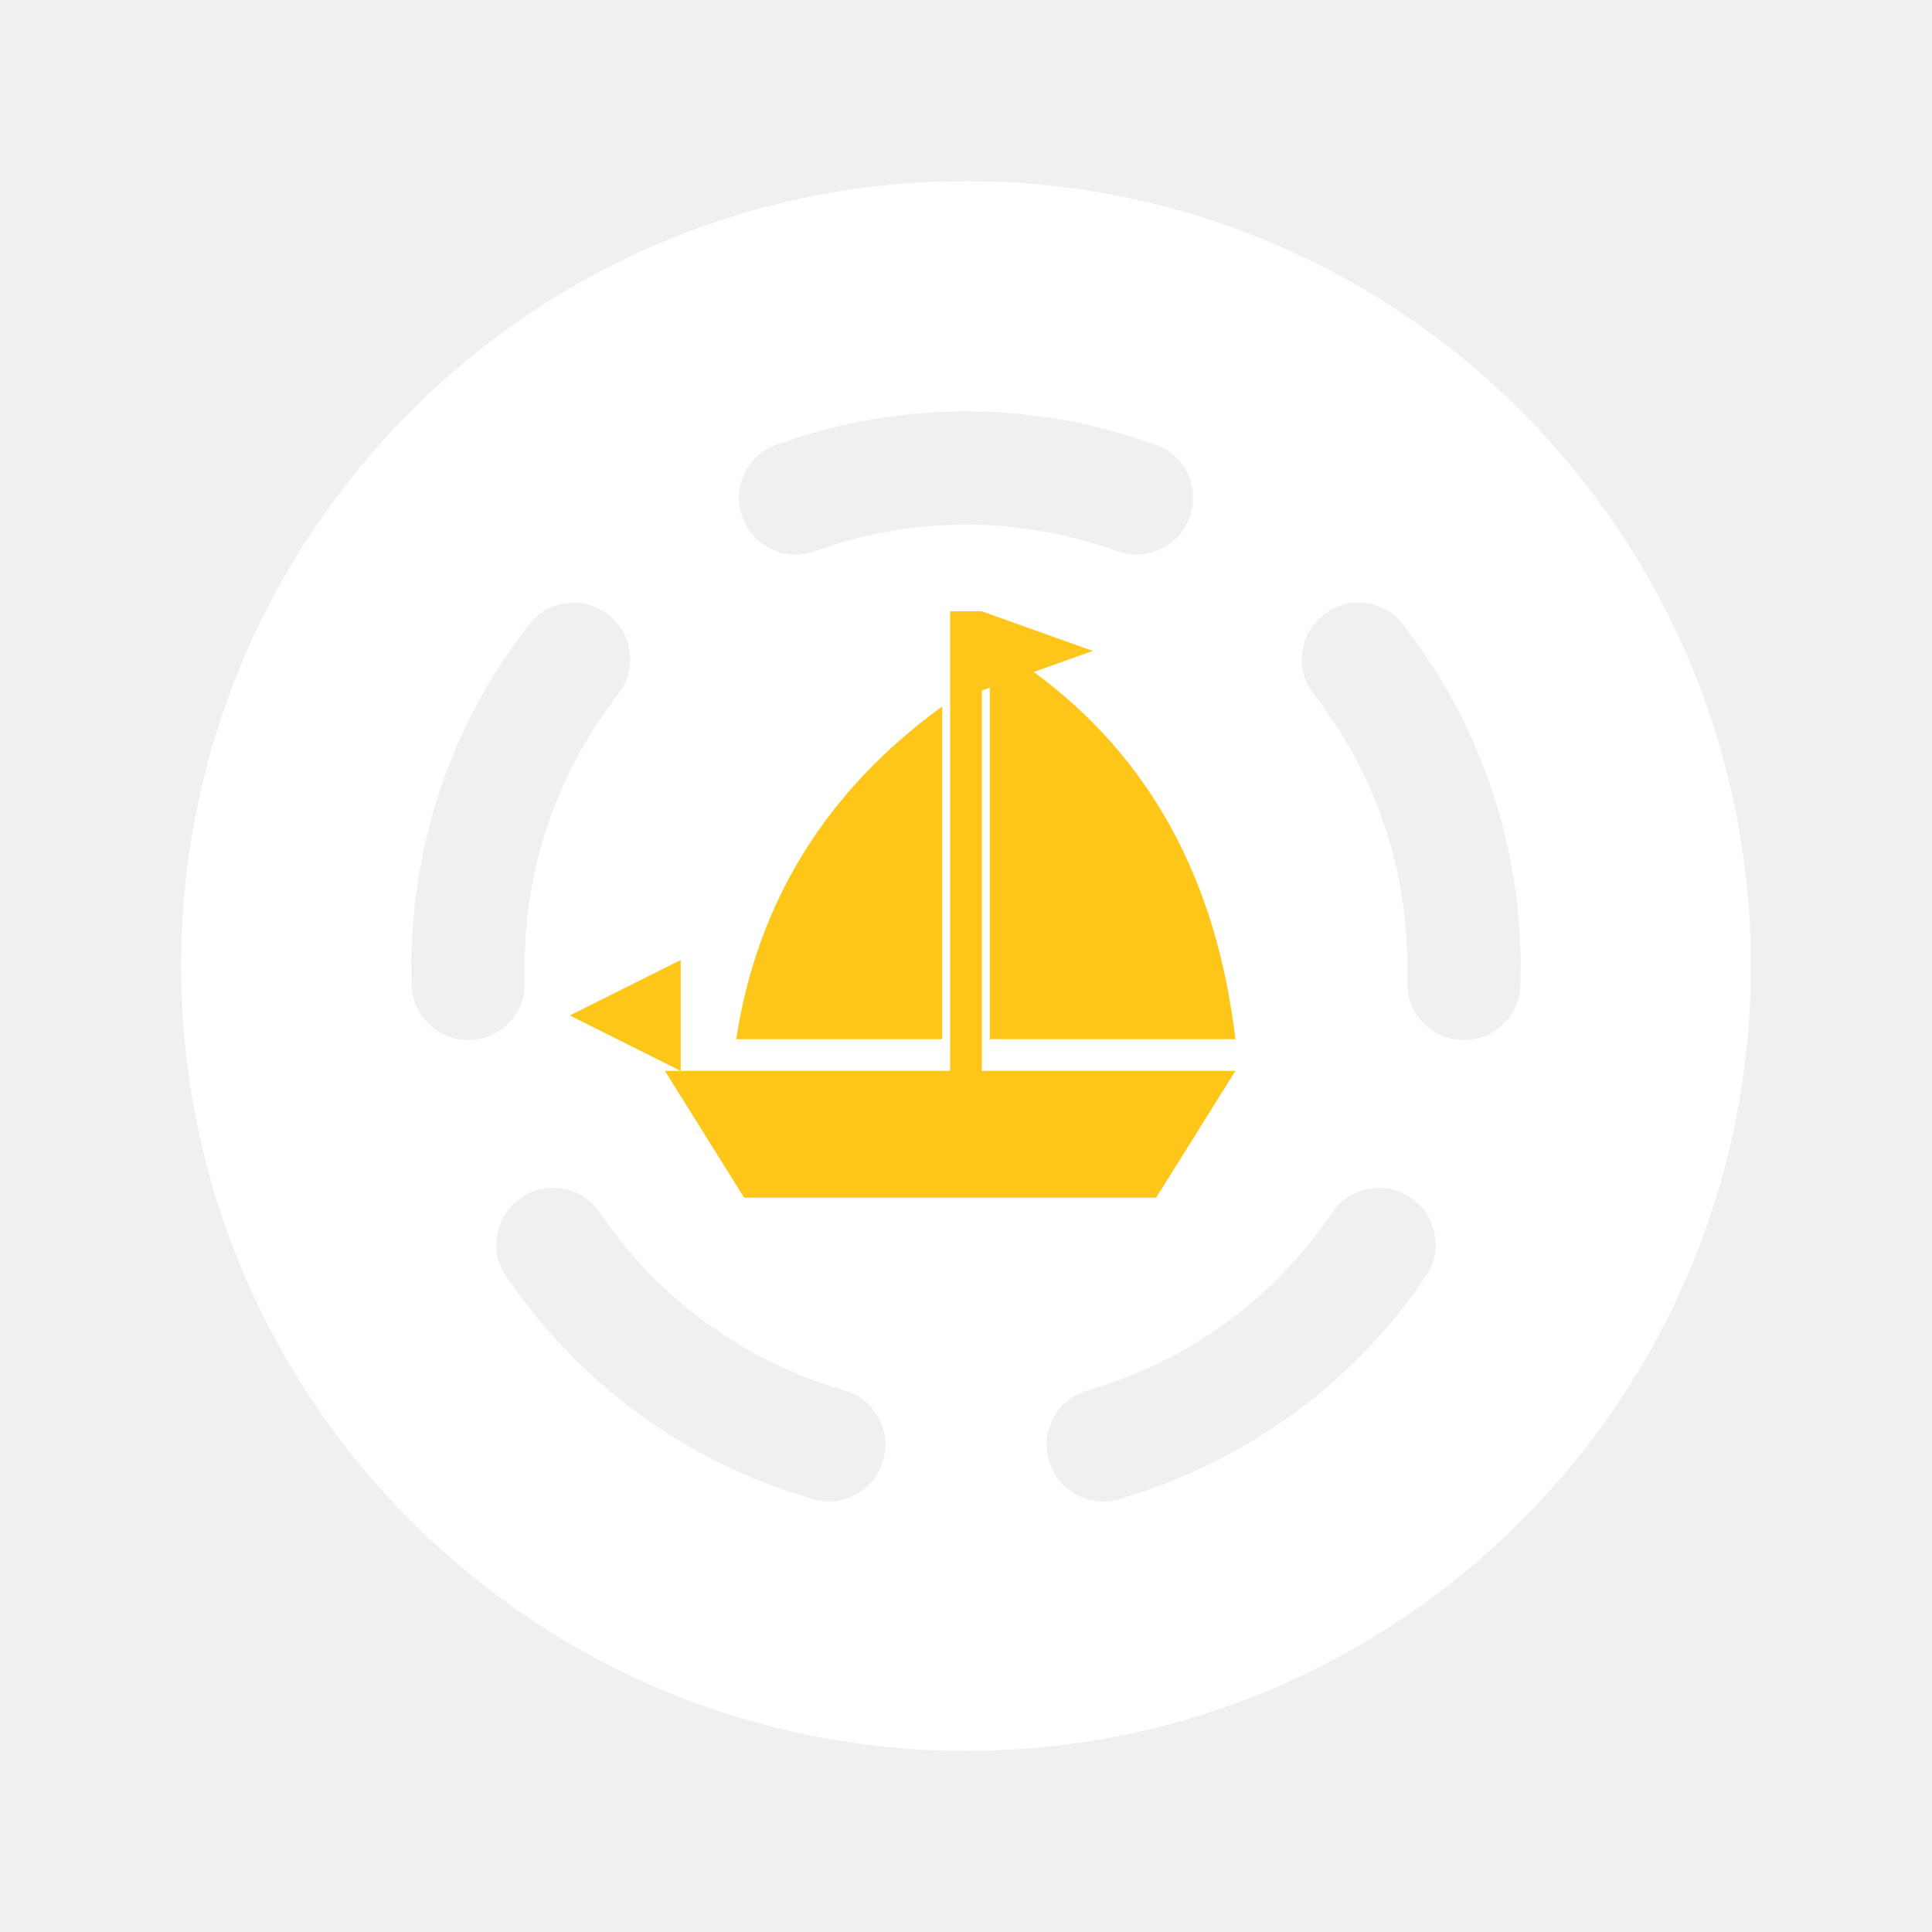
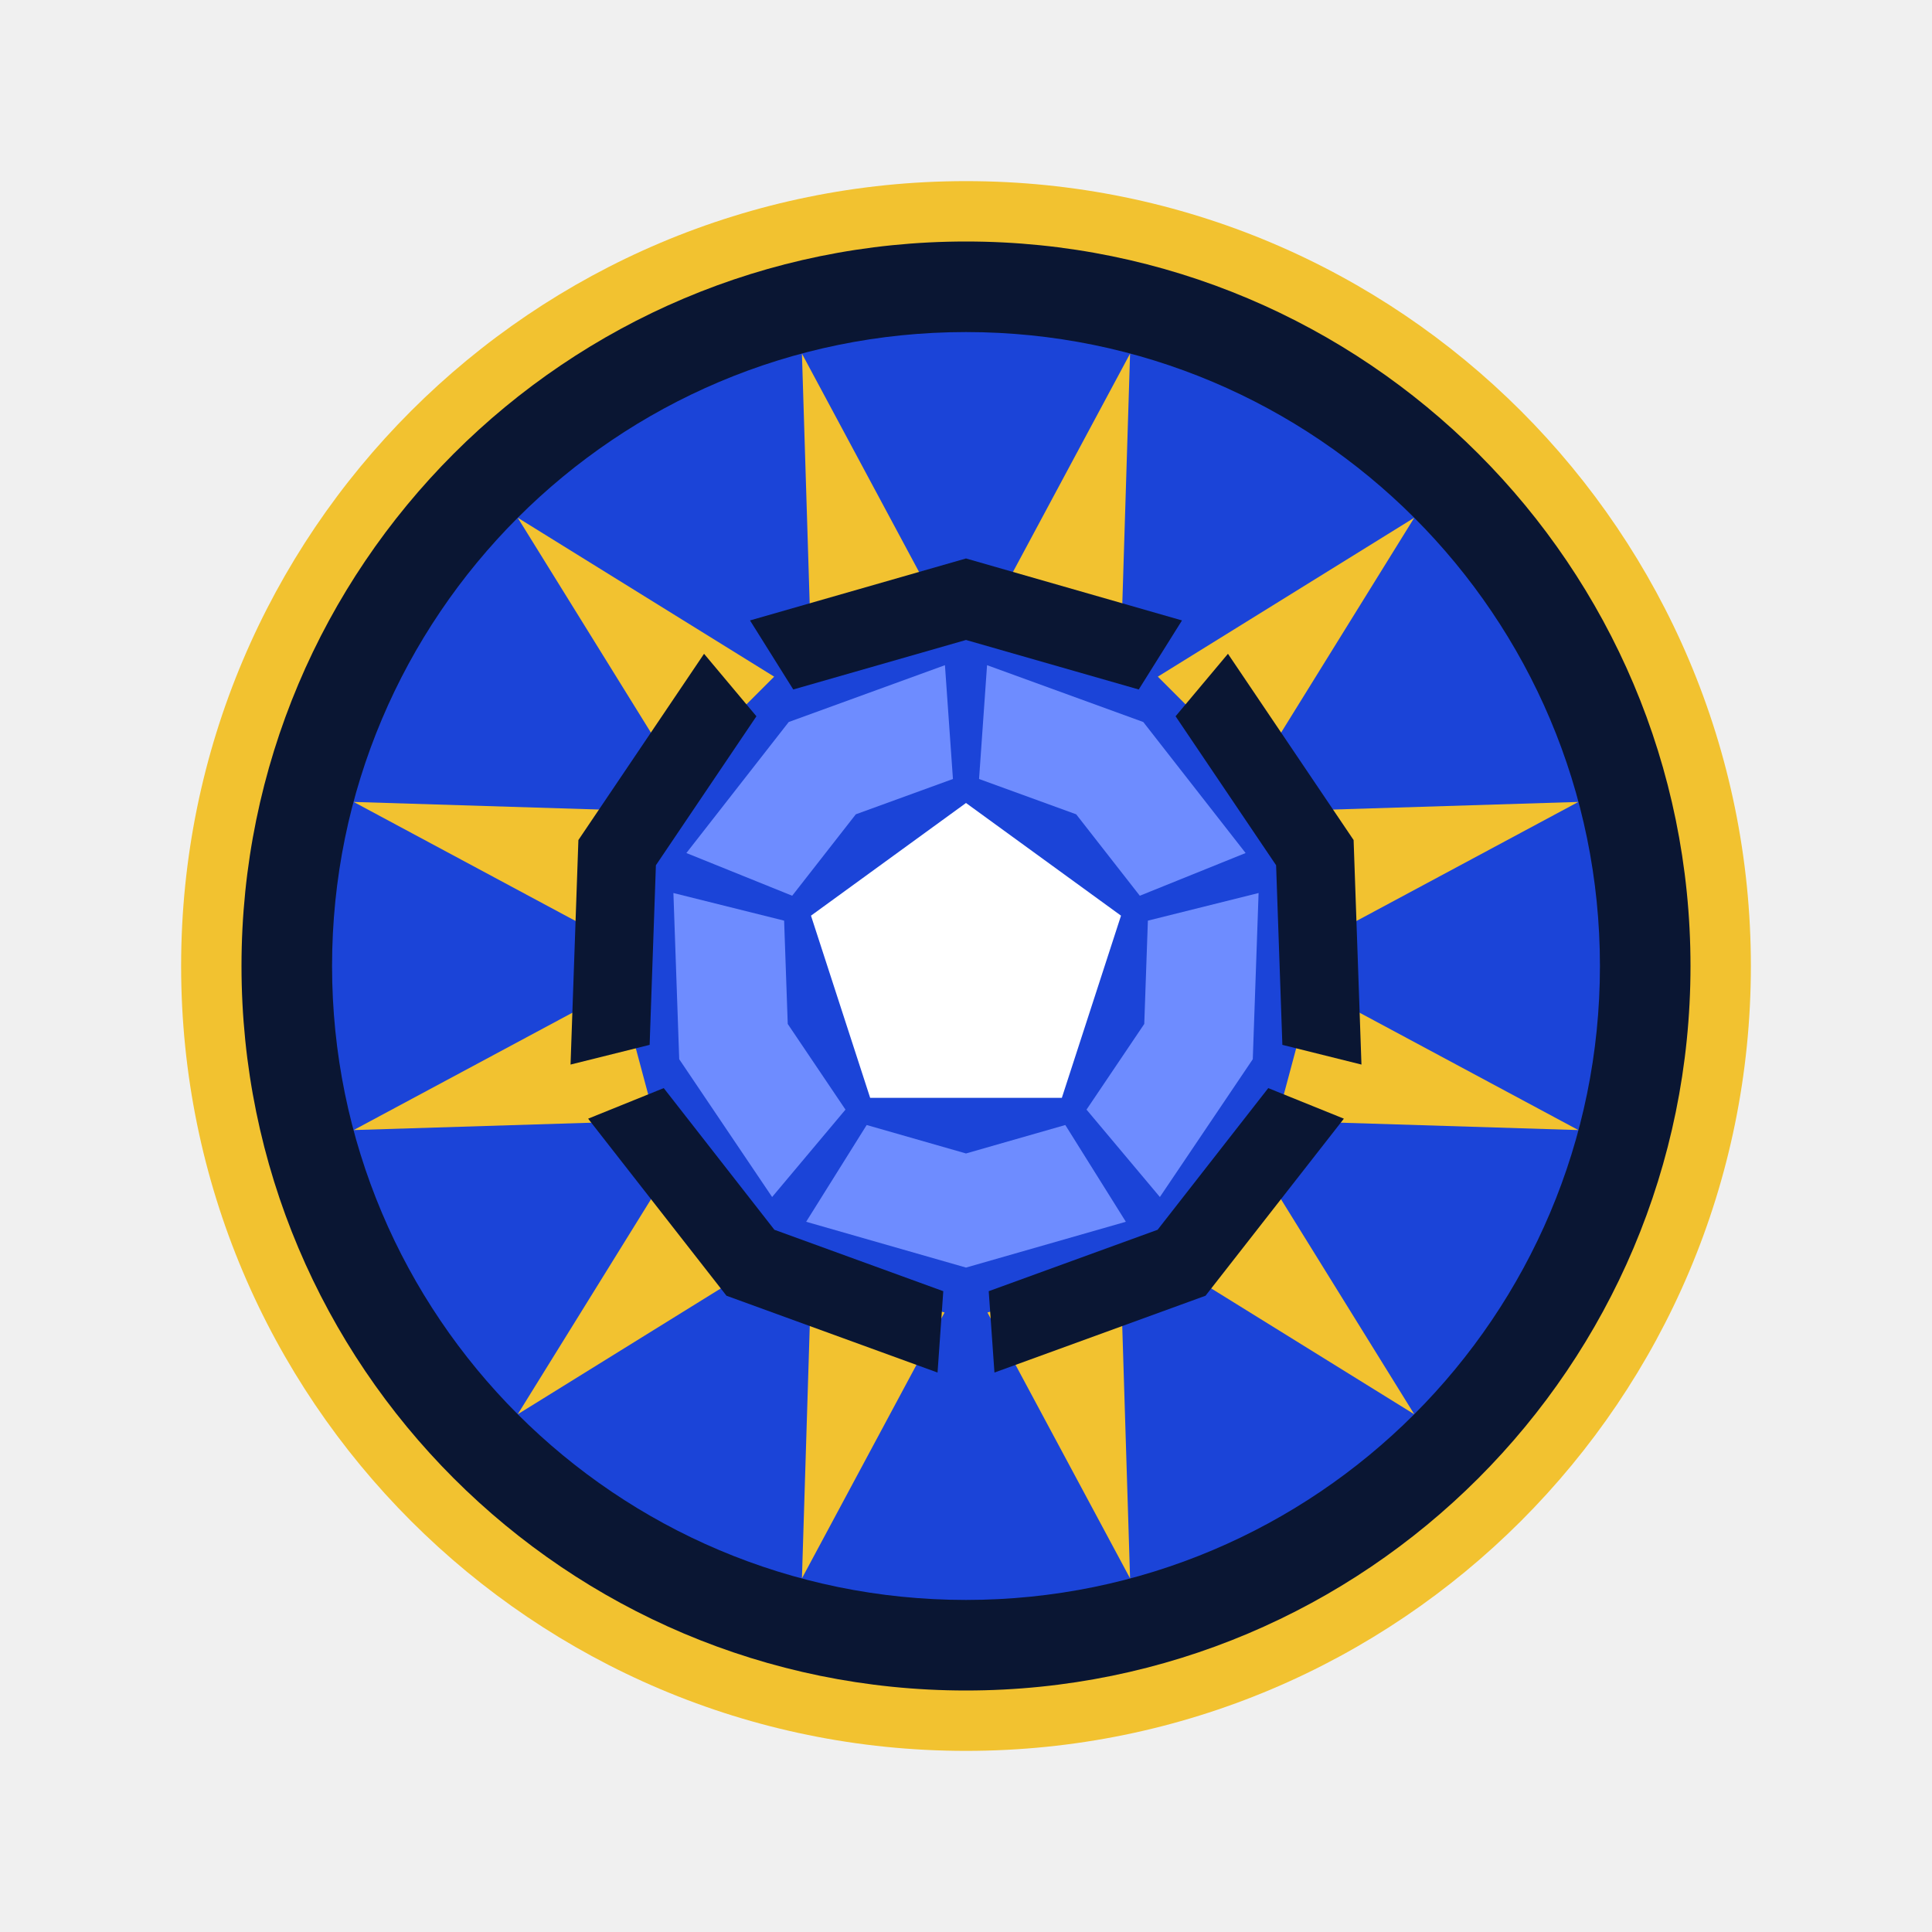
<svg xmlns="http://www.w3.org/2000/svg" viewBox="0 0 256 256" role="img" aria-labelledby="t">
-   <path fill="#FFFFFF" d="M128 24C185.44 24 232 70.56 232 128C232 185.44 185.44 232 128 232C70.56 232 24 185.44 24 128C24 70.56 70.56 24 128 24ZM186.03 82.9Q184.18 80.4 181.11 79.95Q178.03 79.49 175.54 81.34Q173.05 83.19 172.59 86.27Q172.13 89.34 173.99 91.84L175.83 94.33L177.45 96.75L178.95 99.26L180.32 101.83L181.56 104.47L182.66 107.17L183.63 109.92L184.47 112.72L185.16 115.55L185.71 118.42L186.11 121.31L186.37 124.21L186.49 127.12L186.46 130.23Q186.43 133.33 188.6 135.55Q190.78 137.77 193.88 137.8Q196.99 137.83 199.21 135.66Q201.43 133.48 201.46 130.38L201.49 127.09Q201.49 126.9 201.49 126.71L201.36 123.43Q201.35 123.24 201.33 123.05L201.04 119.77Q201.02 119.59 200.99 119.4L200.54 116.14Q200.51 115.96 200.47 115.78L199.85 112.54Q199.82 112.36 199.77 112.18L198.99 108.98Q198.95 108.8 198.9 108.62L197.96 105.47Q197.9 105.29 197.84 105.11L196.75 102.01Q196.69 101.83 196.61 101.66L195.37 98.61Q195.3 98.44 195.22 98.27L193.82 95.29Q193.74 95.12 193.65 94.96L192.11 92.05Q192.02 91.89 191.92 91.72L190.23 88.9Q190.14 88.74 190.03 88.58L188.21 85.85Q188.1 85.69 187.99 85.54ZM103.04 58.87Q100.09 59.86 98.71 62.64Q97.33 65.42 98.32 68.37Q99.31 71.31 102.09 72.7Q104.87 74.08 107.82 73.09L110.76 72.1L113.57 71.31L116.41 70.66L119.28 70.16L122.18 69.79L125.08 69.58L128 69.5L130.92 69.58L133.82 69.79L136.72 70.16L139.59 70.66L142.43 71.31L145.24 72.1L148.18 73.09Q151.13 74.08 153.91 72.7Q156.69 71.31 157.68 68.37Q158.67 65.42 157.29 62.64Q155.91 59.86 152.96 58.87L149.84 57.82Q149.67 57.76 149.49 57.71L146.32 56.82Q146.14 56.77 145.95 56.73L142.75 56Q142.56 55.96 142.38 55.92L139.14 55.35Q138.95 55.32 138.77 55.3L135.5 54.89Q135.32 54.86 135.13 54.85L131.85 54.6Q131.66 54.59 131.48 54.58L128.19 54.5Q128 54.5 127.81 54.5L124.52 54.58Q124.34 54.59 124.15 54.6L120.87 54.85Q120.68 54.86 120.5 54.89L117.23 55.3Q117.05 55.32 116.86 55.35L113.62 55.92Q113.44 55.96 113.25 56L110.05 56.73Q109.86 56.77 109.68 56.82L106.51 57.71Q106.33 57.76 106.16 57.82ZM188.83 169.25Q190.63 166.72 190.11 163.66Q189.6 160.6 187.06 158.8Q184.53 156.99 181.47 157.51Q178.41 158.03 176.61 160.56L174.81 163.09L173 165.38L171.08 167.57L169.05 169.67L166.93 171.67L164.7 173.55L162.38 175.33L159.98 176.98L157.5 178.51L154.95 179.92L152.33 181.2L149.64 182.35L146.91 183.36L143.95 184.29Q140.98 185.22 139.54 187.97Q138.11 190.73 139.04 193.69Q139.97 196.65 142.72 198.09Q145.47 199.53 148.44 198.6L151.58 197.61Q151.76 197.56 151.93 197.49L155.02 196.35Q155.19 196.29 155.37 196.21L158.39 194.92Q158.56 194.85 158.73 194.76L161.69 193.32Q161.86 193.24 162.02 193.15L164.9 191.56Q165.07 191.47 165.23 191.37L168.03 189.64Q168.19 189.54 168.34 189.44L171.05 187.57Q171.2 187.46 171.35 187.35L173.97 185.35Q174.11 185.24 174.26 185.12L176.77 182.99Q176.91 182.87 177.05 182.74L179.45 180.49Q179.58 180.36 179.71 180.23L182 177.86Q182.13 177.72 182.25 177.58L184.42 175.11Q184.54 174.97 184.66 174.82L186.7 172.24Q186.81 172.09 186.92 171.94ZM107.56 198.6Q110.53 199.53 113.28 198.09Q116.03 196.65 116.96 193.69Q117.89 190.73 116.46 187.97Q115.02 185.22 112.05 184.29L109.09 183.36L106.36 182.35L103.68 181.2L101.05 179.92L98.5 178.51L96.02 176.98L93.62 175.33L91.3 173.55L89.07 171.67L86.95 169.67L84.92 167.57L83 165.38L81.19 163.09L79.39 160.56Q77.59 158.03 74.53 157.51Q71.47 156.99 68.94 158.8Q66.4 160.6 65.89 163.66Q65.37 166.72 67.17 169.25L69.08 171.94Q69.19 172.09 69.3 172.24L71.34 174.82Q71.46 174.97 71.58 175.11L73.75 177.58Q73.87 177.72 74 177.86L76.29 180.23Q76.42 180.36 76.55 180.49L78.95 182.74Q79.09 182.87 79.23 182.99L81.74 185.12Q81.89 185.24 82.03 185.35L84.65 187.35Q84.8 187.46 84.95 187.57L87.66 189.44Q87.81 189.54 87.97 189.64L90.77 191.37Q90.93 191.47 91.1 191.56L93.98 193.15Q94.14 193.24 94.31 193.32L97.27 194.76Q97.44 194.85 97.61 194.92L100.63 196.21Q100.81 196.29 100.98 196.35L104.07 197.49Q104.24 197.56 104.42 197.61ZM54.54 130.38Q54.57 133.48 56.79 135.66Q59.01 137.83 62.12 137.8Q65.22 137.77 67.4 135.55Q69.57 133.33 69.54 130.23L69.51 127.12L69.63 124.21L69.89 121.31L70.29 118.42L70.84 115.55L71.53 112.72L72.37 109.92L73.34 107.17L74.44 104.47L75.68 101.83L77.05 99.26L78.55 96.75L80.17 94.33L82.01 91.84Q83.87 89.34 83.41 86.27Q82.95 83.19 80.46 81.34Q77.96 79.49 74.89 79.95Q71.82 80.4 69.97 82.9L68.01 85.54Q67.9 85.69 67.79 85.85L65.97 88.58Q65.86 88.74 65.77 88.9L64.08 91.72Q63.98 91.89 63.89 92.05L62.35 94.96Q62.26 95.12 62.18 95.29L60.78 98.27Q60.7 98.44 60.63 98.61L59.39 101.66Q59.31 101.83 59.25 102.01L58.16 105.11Q58.1 105.29 58.04 105.47L57.1 108.62Q57.05 108.8 57.01 108.98L56.23 112.18Q56.18 112.36 56.15 112.54L55.53 115.78Q55.49 115.96 55.46 116.14L55.01 119.4Q54.98 119.59 54.96 119.77L54.67 123.05Q54.65 123.24 54.64 123.43L54.51 126.71Q54.51 126.9 54.51 127.09Z" />
-   <path fill="#FFC61A" d="M88.1 141.9H125.9V81H130.1L144.8 86.25L136.98 89.04Q159.95 105.85 163.7 137.7H131.15V91.12L130.1 91.5V141.9H163.7L153.2 158.7H98.6ZM124.85 93.6V137.7H97.55Q101.75 110.4 124.85 93.6ZM90.2 141.9 75.5 134.55 90.2 127.2Z" />
+   <path fill="#F2C230" d="M128 24C185.44 24 232 70.56 232 128C232 185.44 185.44 232 128 232C70.56 232 24 185.44 24 128C24 70.56 70.56 24 128 24Z" />
+   <path fill="#0A1633" d="M128 32C181.02 32 224 74.98 224 128C224 181.02 181.02 224 128 224C74.98 224 32 181.02 32 128C32 74.98 74.98 32 128 32Z" />
+   <path fill="#1B44D8" d="M128 44C174.39 44 212 81.61 212 128C212 174.39 174.39 212 128 212C81.61 212 44 174.39 44 128C44 81.61 81.61 44 128 44Z" />
+   <path fill="#F2C230" d="M86.82 148.5 46.86 149.74 82.09 130.84ZM130.84 82.09 149.74 46.86 148.5 86.82ZM148.5 169.18 149.74 209.14 130.84 173.91ZM107.5 86.82 106.26 46.86 125.16 82.09ZM125.16 173.91 106.26 209.14 107.5 169.18ZM153.42 89.66 187.4 68.6 166.34 102.58ZM89.66 102.58 68.6 68.6 102.58 89.66ZM82.09 125.16 46.86 106.26 86.82 107.5ZM166.34 153.42 187.4 187.4 153.42 166.34ZM102.58 166.34 68.6 187.4 89.66 153.42ZM169.18 107.5 209.14 106.26 173.91 125.16ZM173.91 130.84 209.14 149.74 169.18 148.5Z" />
+   <path fill="#FFFFFF" d="M128 106.4 148.54 121.33 140.7 145.47H115.3L107.46 121.33Z" />
+   <path fill="#6E8CFF" d="M129.73 103.22 142.6 107.9 151.03 118.69 165.05 113.03 151.49 95.67 130.79 88.14Z" />
+   <path fill="#6E8CFF" d="M152.1 121.99 151.62 135.68 143.97 147.03 153.69 158.61 166 140.35 166.77 118.33Z" />
+   <path fill="#6E8CFF" d="M141.16 149.07 128 152.84 114.84 149.07 106.82 161.89 128 167.96 149.18 161.89Z" />
+   <path fill="#6E8CFF" d="M112.03 147.03 104.38 135.68 103.9 121.99 89.23 118.33 90 140.35 102.31 158.61Z" />
+   <path fill="#6E8CFF" d="M104.97 118.69 113.4 107.9 126.27 103.22 125.21 88.14 104.51 95.67 90.95 113.03Z" />
+   <path fill="#0A1633" d="M155.77 94.91 169.09 114.65 169.92 138.45 180.4 141.06 179.36 111.31 162.71 86.63Z" />
+   <path fill="#0A1633" d="M168.05 144.18 153.39 162.95 131.01 171.09 131.77 181.87 159.74 171.69 178.07 148.23Z" />
+   <path fill="#0A1633" d="M124.99 171.09 102.61 162.95 87.95 144.18 77.93 148.23 96.26 171.69 124.23 181.87Z" />
+   <path fill="#0A1633" d="M86.08 138.45 86.91 114.65 100.23 94.91 93.29 86.63 76.64 111.31 75.6 141.06Z" />
+   <path fill="#0A1633" d="M105.11 91.36 128 84.8 150.89 91.36 156.62 82.21 128 74 99.38 82.21Z" />
</svg>
